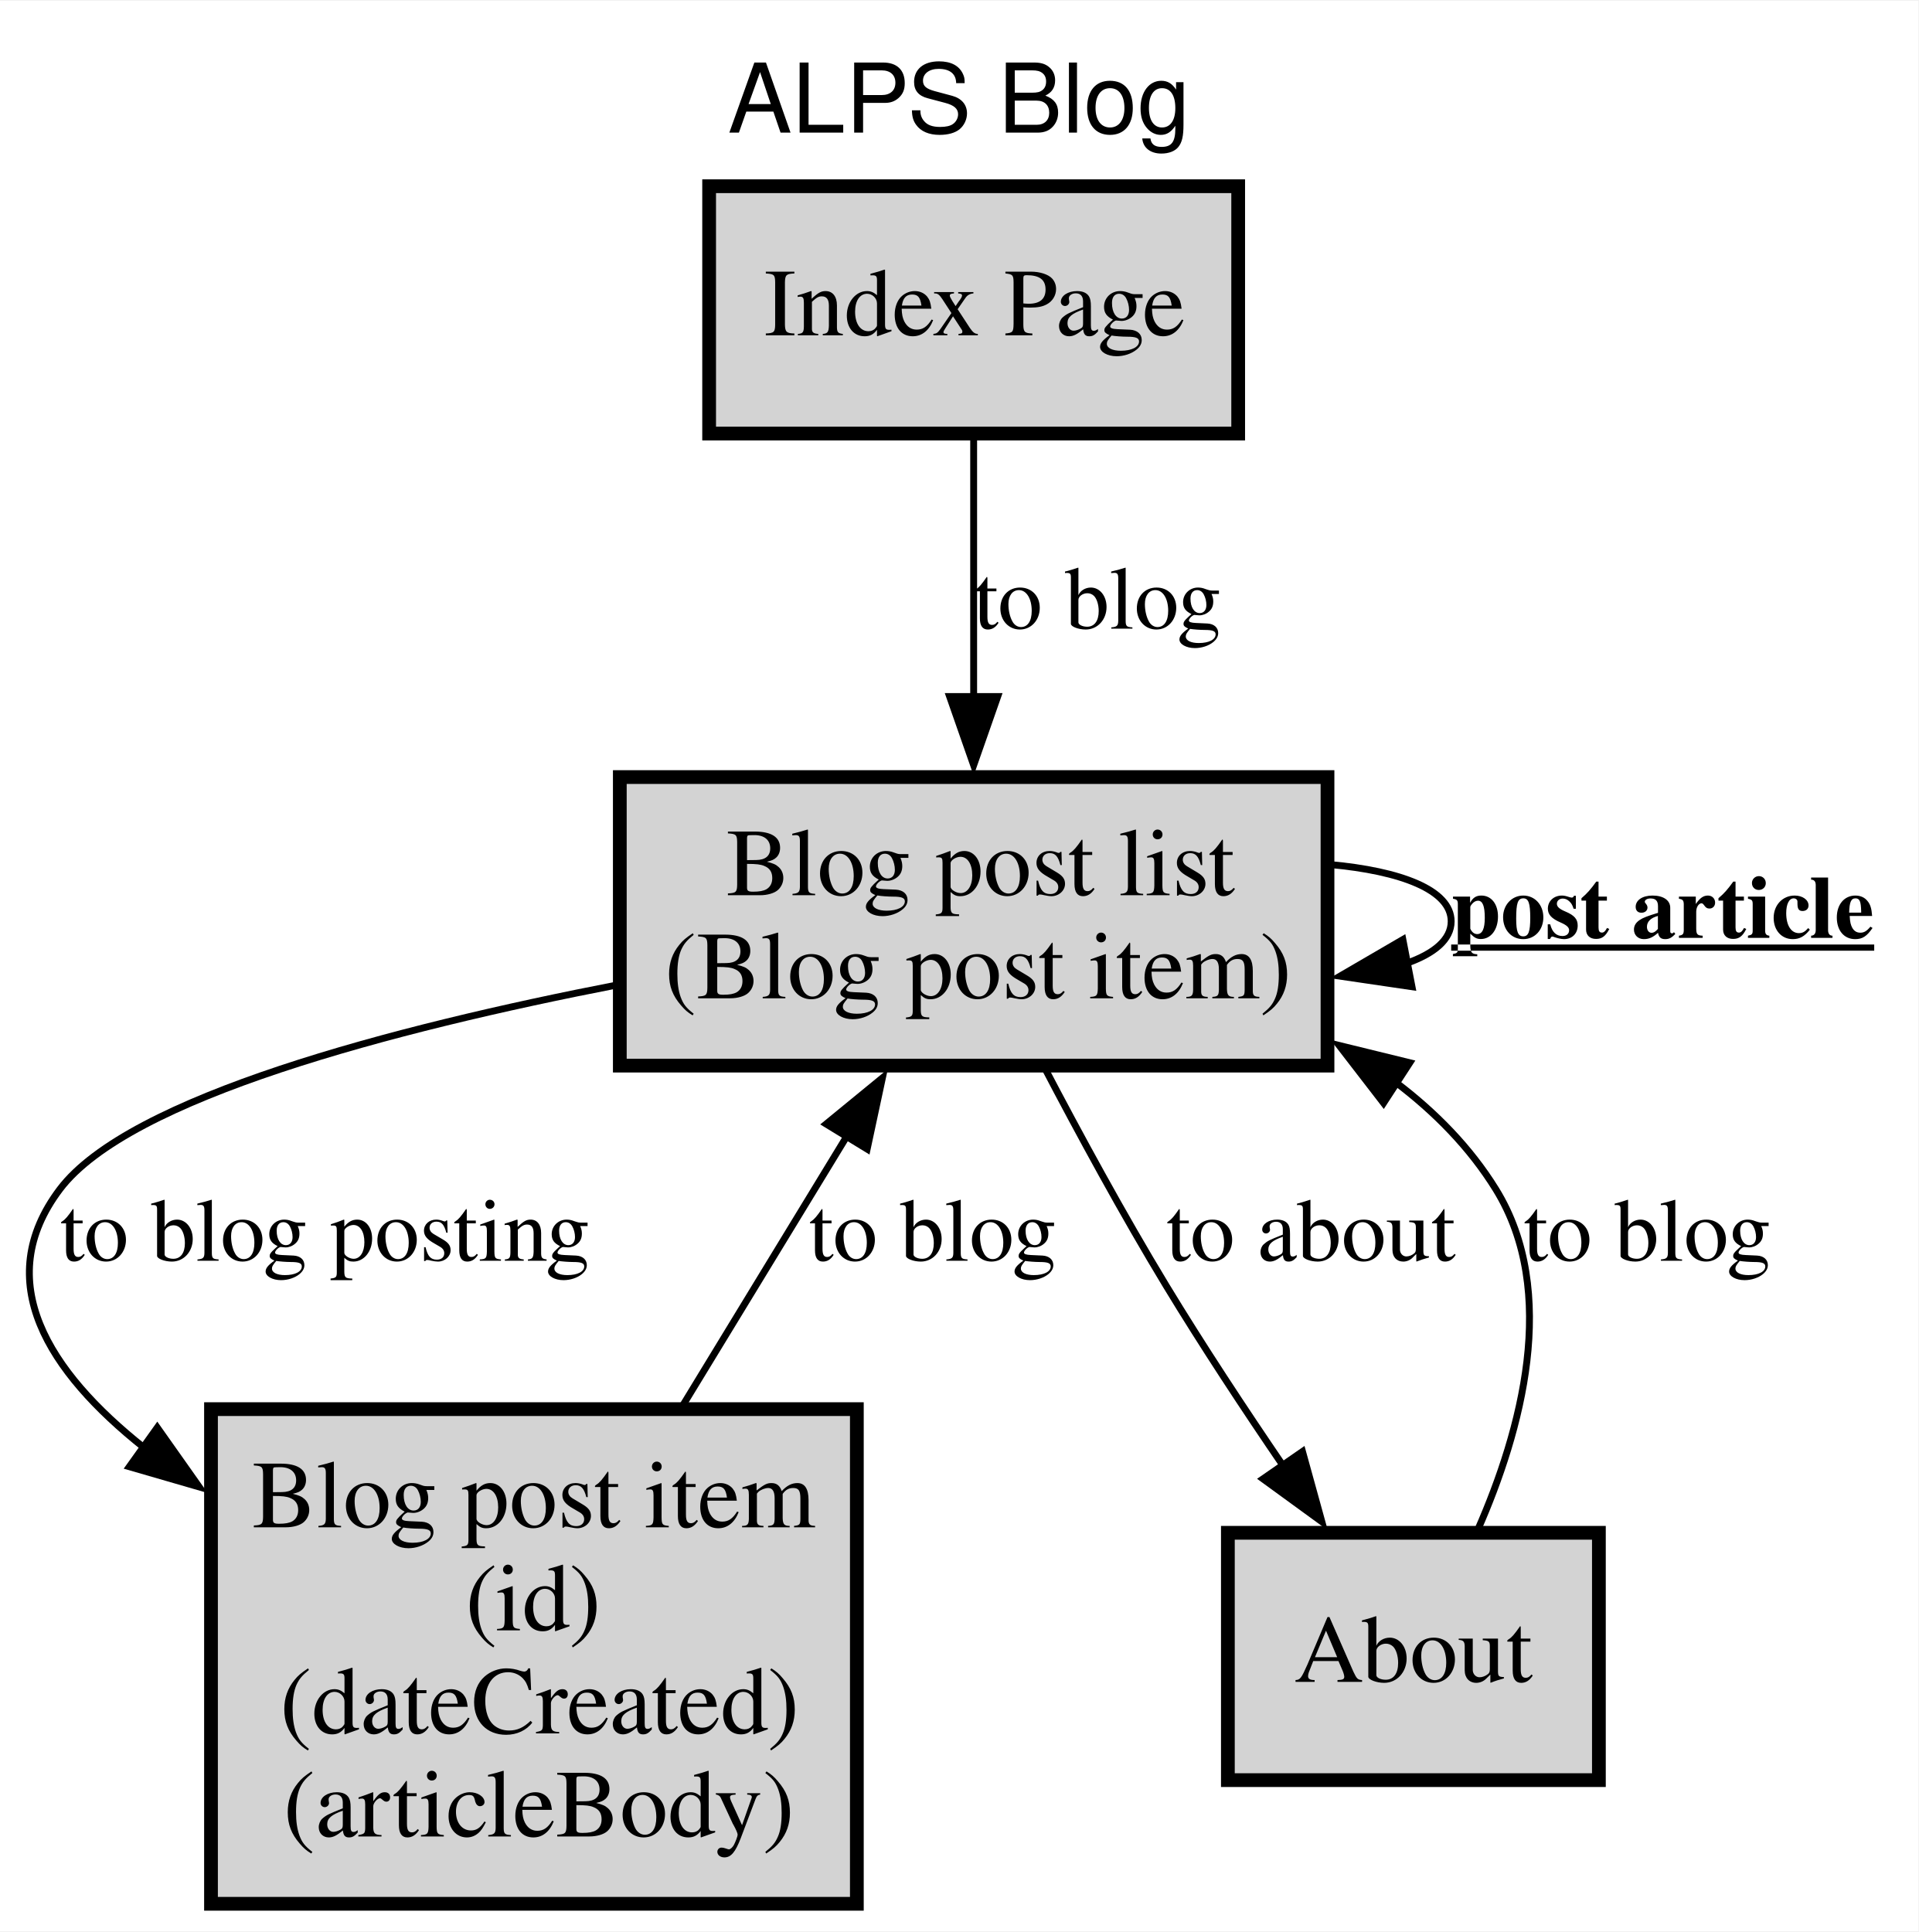
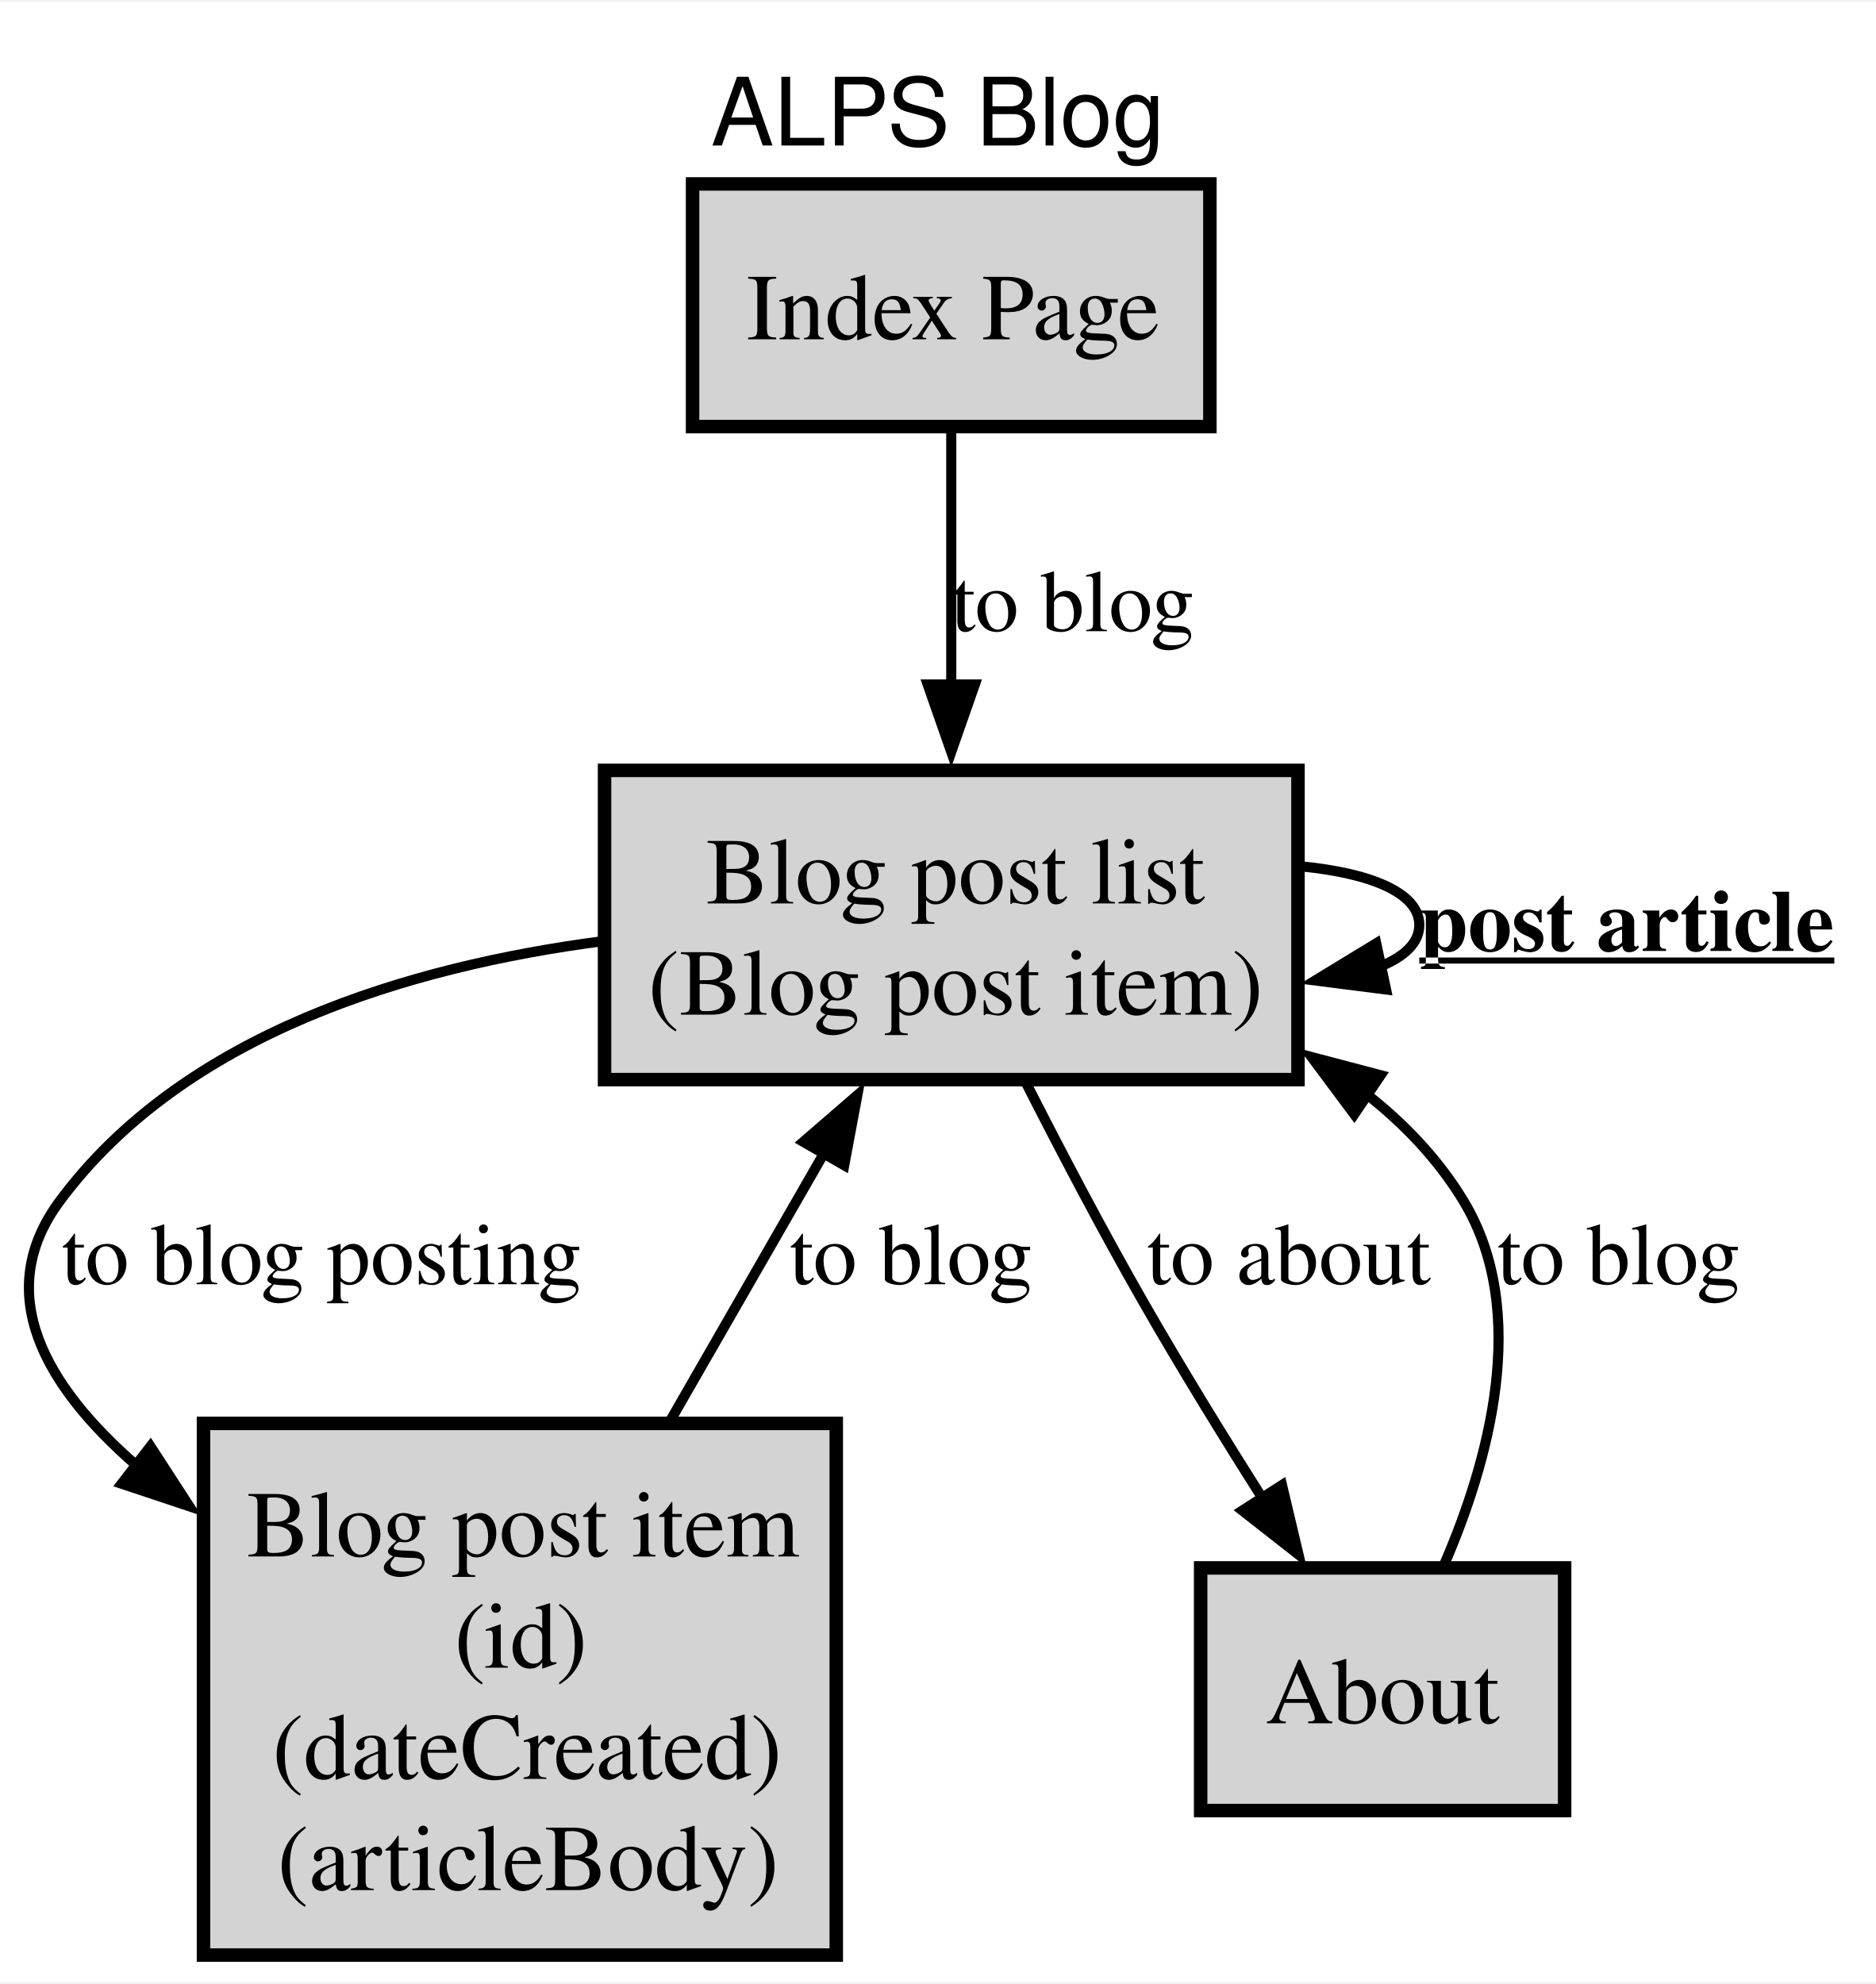
- <svg xmlns="http://www.w3.org/2000/svg" xmlns:xlink="http://www.w3.org/1999/xlink" width="279pt" height="281pt" viewBox="0.00 0.00 279.21 281.00">
-   <g id="graph0" class="graph" transform="scale(1 1) rotate(0) translate(4 277)">
+ <svg xmlns="http://www.w3.org/2000/svg" xmlns:xlink="http://www.w3.org/1999/xlink" width="278pt" height="294pt" viewBox="0.00 0.00 278.32 293.76">
+   <g id="graph0" class="graph" transform="scale(1 1) rotate(0) translate(4 289.76)">
    <g id="a_graph0">
      <a xlink:href="index.html" xlink:title="ALPS Blog" target="_parent">
-         <polygon fill="white" stroke="none" points="-4,4 -4,-277 275.21,-277 275.21,4 -4,4" />
-         <text text-anchor="middle" x="135.61" y="-257.8" font-family="Helvetica,sans-Serif" font-size="14.00">ALPS Blog</text>
+         <polygon fill="white" stroke="none" points="-4,4 -4,-289.76 274.32,-289.76 274.32,4 -4,4" />
+         <text text-anchor="middle" x="135.16" y="-268.46" font-family="Helvetica,sans-Serif" font-size="14.00">ALPS Blog</text>
      </a>
    </g>
    <g id="node1" class="node">
      <g id="a_node1">
-         <a xlink:href="docs/semantic.Blog.html" xlink:title="&lt;TABLE&gt;" target="_parent">
-           <polygon fill="lightgray" stroke="black" stroke-width="2" points="189.21,-164 86.21,-164 86.21,-122 189.21,-122 189.21,-164" />
-           <text text-anchor="start" x="101.71" y="-146.8" font-family="Times,serif" font-size="14.00">Blog post list</text>
-           <text text-anchor="start" x="92.71" y="-131.8" font-family="Times,serif" font-size="14.00">(Blog post item)</text>
+         <a xlink:href="#Blog" xlink:title="&lt;TABLE&gt;" target="_parent">
+           <polygon fill="lightgray" stroke="black" stroke-width="2" points="188.57,-175.76 85.69,-175.76 85.69,-129.88 188.57,-129.88 188.57,-175.76" />
+           <text text-anchor="start" x="100.75" y="-156.02" font-family="Times,serif" font-size="14.00">Blog post list</text>
+           <text text-anchor="start" x="92.13" y="-139.52" font-family="Times,serif" font-size="14.00">(Blog post item)</text>
        </a>
      </g>
    </g>
-     <g id="edge3" class="edge">
+     <g id="edge3" class="edge doPost">
      <g id="a_edge3">
-         <a xlink:href="docs/unsafe.doPost.html" xlink:title="&lt;b&gt;&lt;u&gt;post article&lt;/u&gt;&lt;/b&gt;" target="_parent">
-           <path fill="none" stroke="black" d="M189.54,-151.27C199.85,-150.34 207.21,-147.58 207.21,-143 207.21,-140.35 204.75,-138.31 200.68,-136.88" />
-           <polygon fill="black" stroke="black" points="201.51,-133.48 191.03,-135.02 200.18,-140.35 201.51,-133.48" />
+         <a xlink:href="#doPost" xlink:title="&lt;b&gt;&lt;u&gt;post article&lt;/u&gt;&lt;/b&gt;" target="_parent">
+           <path fill="none" stroke="black" stroke-width="1.5" d="M188.91,-161.53C199.22,-160.55 206.57,-157.65 206.57,-152.82 206.57,-150.18 204.37,-148.12 200.69,-146.63" />
+           <polygon fill="black" stroke="black" stroke-width="1.5" points="201.64,-143.25 191.13,-144.59 200.18,-150.1 201.64,-143.25" />
        </a>
      </g>
      <g id="a_edge3-label">
-         <a xlink:href="docs/unsafe.doPost.html" xlink:title="&lt;b&gt;&lt;u&gt;post article&lt;/u&gt;&lt;/b&gt;" target="_parent">
-           <text text-anchor="start" x="207.21" y="-140.6" font-family="Times,serif" font-weight="bold" text-decoration="underline" font-size="13.00">post article</text>
+         <a xlink:href="#doPost" xlink:title="&lt;b&gt;&lt;u&gt;post article&lt;/u&gt;&lt;/b&gt;" target="_parent">
+           <text text-anchor="start" x="206.57" y="-148.97" font-family="Times,serif" font-weight="bold" text-decoration="underline" font-size="13.00">post article</text>
        </a>
      </g>
    </g>
    <g id="node2" class="node">
      <g id="a_node2">
-         <a xlink:href="docs/semantic.BlogPosting.html" xlink:title="&lt;TABLE&gt;" target="_parent">
-           <polygon fill="lightgray" stroke="black" stroke-width="2" points="120.71,-72 26.71,-72 26.71,0 120.71,0 120.71,-72" />
-           <text text-anchor="start" x="32.71" y="-54.8" font-family="Times,serif" font-size="14.00">Blog post item</text>
-           <text text-anchor="start" x="63.71" y="-39.8" font-family="Times,serif" font-size="14.00">(id)</text>
-           <text text-anchor="start" x="36.71" y="-24.8" font-family="Times,serif" font-size="14.00">(dateCreated)</text>
-           <text text-anchor="start" x="37.21" y="-9.8" font-family="Times,serif" font-size="14.00">(articleBody)</text>
+         <a xlink:href="#BlogPosting" xlink:title="&lt;TABLE&gt;" target="_parent">
+           <polygon fill="lightgray" stroke="black" stroke-width="2" points="120.07,-78.88 26.19,-78.88 26.19,0 120.07,0 120.07,-78.88" />
+           <text text-anchor="start" x="32.63" y="-59.14" font-family="Times,serif" font-size="14.00">Blog post item</text>
+           <text text-anchor="start" x="63.38" y="-42.64" font-family="Times,serif" font-size="14.00">(id)</text>
+           <text text-anchor="start" x="36.38" y="-26.14" font-family="Times,serif" font-size="14.00">(dateCreated)</text>
+           <text text-anchor="start" x="37.13" y="-9.64" font-family="Times,serif" font-size="14.00">(articleBody)</text>
        </a>
      </g>
    </g>
-     <g id="edge4" class="edge">
+     <g id="edge4" class="edge goBlogPosting">
      <g id="a_edge4">
-         <a xlink:href="docs/safe.goBlogPosting.html" xlink:title="to blog posting" target="_parent">
-           <path fill="none" stroke="black" d="M86.06,-133.79C53.11,-127.38 14.76,-117.32 4.71,-104 -5.37,-90.64 3.02,-77.48 16.95,-66.4" />
-           <polygon fill="black" stroke="black" points="18.89,-69.32 25,-60.67 14.82,-63.62 18.89,-69.32" />
+         <a xlink:href="#goBlogPosting" xlink:title="to blog posting" target="_parent">
+           <path fill="none" stroke="black" stroke-width="1.5" d="M85.4,-150.42C56.76,-146.67 23.32,-136.72 4.88,-111.88 -5.27,-98.21 2.71,-84.4 16.28,-72.62" />
+           <polygon fill="black" stroke="black" stroke-width="1.5" points="18.32,-75.47 24.09,-66.58 14.04,-69.93 18.32,-75.47" />
        </a>
      </g>
      <g id="a_edge4-label">
-         <a xlink:href="docs/safe.goBlogPosting.html" xlink:title="to blog posting" target="_parent">
-           <text text-anchor="start" x="4.71" y="-93.6" font-family="Times,serif" font-size="13.00">to blog posting</text>
+         <a xlink:href="#goBlogPosting" xlink:title="to blog posting" target="_parent">
+           <text text-anchor="start" x="5.13" y="-99.53" font-family="Times,serif" font-size="13.00">to blog posting</text>
        </a>
      </g>
    </g>
    <g id="node3" class="node">
      <g id="a_node3">
-         <a xlink:href="docs/semantic.About.html" xlink:title="About" target="_parent">
-           <polygon fill="lightgray" stroke="black" stroke-width="2" points="228.71,-54 174.71,-54 174.71,-18 228.71,-18 228.71,-54" />
-           <text text-anchor="middle" x="201.71" y="-32.3" font-family="Times,serif" font-size="14.00">About</text>
+         <a xlink:href="#About" xlink:title="About" target="_parent">
+           <polygon fill="lightgray" stroke="black" stroke-width="2" points="228.13,-57.44 174.13,-57.44 174.13,-21.44 228.13,-21.44 228.13,-57.44" />
+           <text text-anchor="middle" x="201.13" y="-34.39" font-family="Times,serif" font-size="14.00">About</text>
        </a>
      </g>
    </g>
-     <g id="edge2" class="edge">
+     <g id="edge2" class="edge goAbout">
      <g id="a_edge2">
-         <a xlink:href="docs/safe.goAbout.html" xlink:title="to about" target="_parent">
-           <path fill="none" stroke="black" d="M147.88,-121.98C153,-112.2 159.44,-100.34 165.71,-90 171.02,-81.25 177.16,-71.94 182.85,-63.61" />
-           <polygon fill="black" stroke="black" points="185.57,-65.83 188.39,-55.61 179.82,-61.85 185.57,-65.83" />
+         <a xlink:href="#goAbout" xlink:title="to about" target="_parent">
+           <path fill="none" stroke="black" stroke-width="1.5" d="M148.22,-129.41C153.33,-119.36 159.59,-107.42 165.63,-96.88 171.17,-87.2 177.56,-76.82 183.39,-67.63" />
+           <polygon fill="black" stroke="black" stroke-width="1.5" points="186.2,-69.73 188.65,-59.42 180.31,-65.95 186.2,-69.73" />
        </a>
      </g>
      <g id="a_edge2-label">
-         <a xlink:href="docs/safe.goAbout.html" xlink:title="to about" target="_parent">
-           <text text-anchor="start" x="165.71" y="-93.6" font-family="Times,serif" font-size="13.00">to about</text>
+         <a xlink:href="#goAbout" xlink:title="to about" target="_parent">
+           <text text-anchor="start" x="166.13" y="-99.53" font-family="Times,serif" font-size="13.00">to about</text>
        </a>
      </g>
    </g>
-     <g id="edge5" class="edge">
+     <g id="edge5" class="edge goBlog">
      <g id="a_edge5">
-         <a xlink:href="docs/safe.goBlog.html" xlink:title="to blog" target="_parent">
-           <path fill="none" stroke="black" d="M95.25,-72.33C103.04,-85.11 111.75,-99.41 119.25,-111.72" />
-           <polygon fill="black" stroke="black" points="116.24,-113.5 124.43,-120.21 122.21,-109.85 116.24,-113.5" />
+         <a xlink:href="#goBlog" xlink:title="to blog" target="_parent">
+           <path fill="none" stroke="black" stroke-width="1.5" d="M95.49,-79.36C102.96,-92.35 111.19,-106.69 118.36,-119.15" />
+           <polygon fill="black" stroke="black" stroke-width="1.5" points="115.18,-120.65 123.2,-127.58 121.25,-117.17 115.18,-120.65" />
        </a>
      </g>
      <g id="a_edge5-label">
-         <a xlink:href="docs/safe.goBlog.html" xlink:title="to blog" target="_parent">
-           <text text-anchor="start" x="113.71" y="-93.6" font-family="Times,serif" font-size="13.00">to blog</text>
+         <a xlink:href="#goBlog" xlink:title="to blog" target="_parent">
+           <text text-anchor="start" x="113.13" y="-99.53" font-family="Times,serif" font-size="13.00">to blog</text>
        </a>
      </g>
    </g>
-     <g id="edge1" class="edge">
+     <g id="edge1" class="edge goBlog">
      <g id="a_edge1">
-         <a xlink:href="docs/safe.goBlog.html" xlink:title="to blog" target="_parent">
-           <path fill="none" stroke="black" d="M211.1,-54.48C217.38,-68.78 222.97,-89.02 213.71,-104 209.94,-110.09 204.87,-115.24 199.12,-119.59" />
-           <polygon fill="black" stroke="black" points="197.37,-116.55 190.9,-124.94 201.19,-122.42 197.37,-116.55" />
+         <a xlink:href="#goBlog" xlink:title="to blog" target="_parent">
+           <path fill="none" stroke="black" stroke-width="1.5" d="M210.22,-57.83C216.85,-73.11 223.08,-95.41 213.13,-111.88 209.42,-118.01 204.43,-123.25 198.77,-127.71" />
+           <polygon fill="black" stroke="black" stroke-width="1.5" points="196.92,-124.73 190.59,-133.23 200.84,-130.53 196.92,-124.73" />
        </a>
      </g>
      <g id="a_edge1-label">
-         <a xlink:href="docs/safe.goBlog.html" xlink:title="to blog" target="_parent">
-           <text text-anchor="start" x="217.71" y="-93.6" font-family="Times,serif" font-size="13.00">to blog</text>
+         <a xlink:href="#goBlog" xlink:title="to blog" target="_parent">
+           <text text-anchor="start" x="218.13" y="-99.53" font-family="Times,serif" font-size="13.00">to blog</text>
        </a>
      </g>
    </g>
    <g id="node4" class="node">
      <g id="a_node4">
-         <a xlink:href="docs/semantic.Index.html" xlink:title="Index Page" target="_parent">
-           <polygon fill="lightgray" stroke="black" stroke-width="2" points="176.21,-250 99.21,-250 99.21,-214 176.21,-214 176.21,-250" />
-           <text text-anchor="start" x="107.21" y="-228.3" font-family="Times,serif" font-size="14.00">Index Page</text>
+         <a xlink:href="#Index" xlink:title="Index Page" target="_parent">
+           <polygon fill="lightgray" stroke="black" stroke-width="2" points="175.5,-262.76 98.75,-262.76 98.75,-226.76 175.5,-226.76 175.5,-262.76" />
+           <text text-anchor="start" x="106.75" y="-239.71" font-family="Times,serif" font-size="14.00">Index Page</text>
        </a>
      </g>
    </g>
-     <g id="edge6" class="edge">
+     <g id="edge6" class="edge goBlog">
      <g id="a_edge6">
-         <a xlink:href="docs/safe.goBlog.html" xlink:title="to blog" target="_parent">
-           <path fill="none" stroke="black" d="M137.71,-213.81C137.71,-202.89 137.71,-188.43 137.71,-175.5" />
-           <polygon fill="black" stroke="black" points="141.21,-175.72 137.71,-165.72 134.21,-175.72 141.21,-175.72" />
+         <a xlink:href="#goBlog" xlink:title="to blog" target="_parent">
+           <path fill="none" stroke="black" stroke-width="1.5" d="M137.13,-226.42C137.13,-215.59 137.13,-201.26 137.13,-188.2" />
+           <polygon fill="black" stroke="black" stroke-width="1.5" points="140.63,-188.5 137.13,-178.5 133.63,-188.5 140.63,-188.5" />
        </a>
      </g>
      <g id="a_edge6-label">
-         <a xlink:href="docs/safe.goBlog.html" xlink:title="to blog" target="_parent">
-           <text text-anchor="start" x="137.71" y="-185.6" font-family="Times,serif" font-size="13.00">to blog</text>
+         <a xlink:href="#goBlog" xlink:title="to blog" target="_parent">
+           <text text-anchor="start" x="137.13" y="-196.41" font-family="Times,serif" font-size="13.00">to blog</text>
        </a>
      </g>
    </g>
  </g>
</svg>
